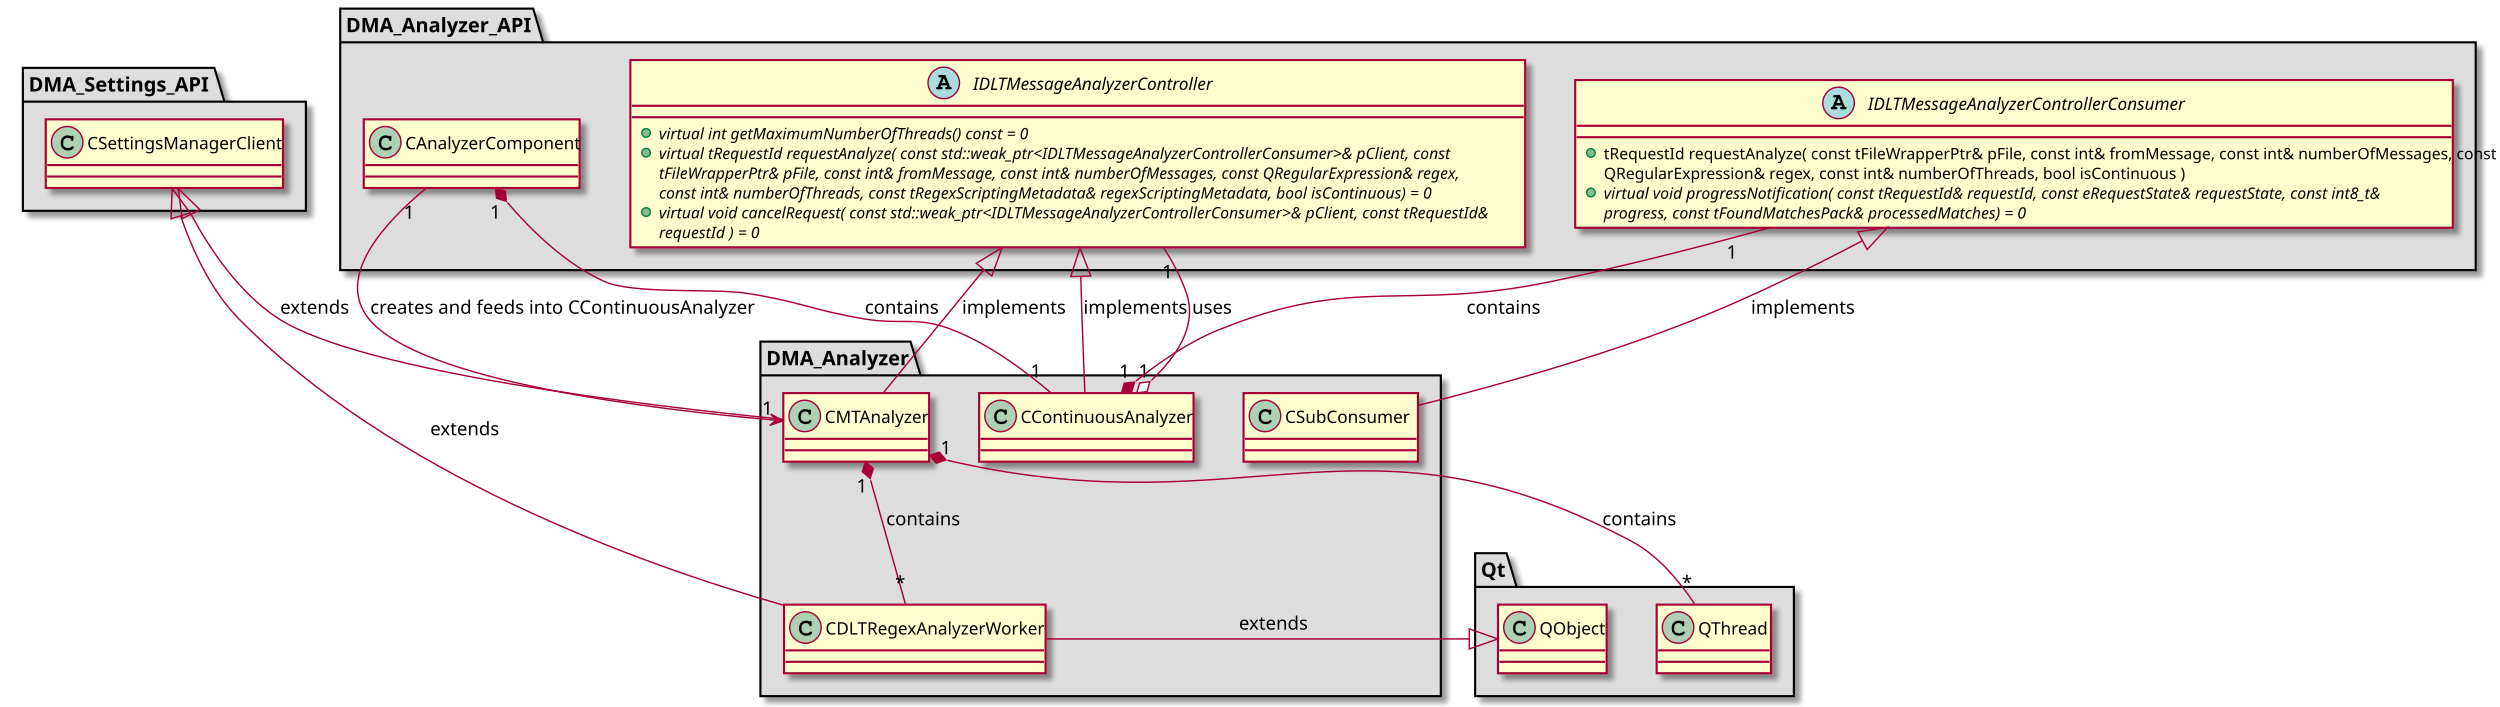
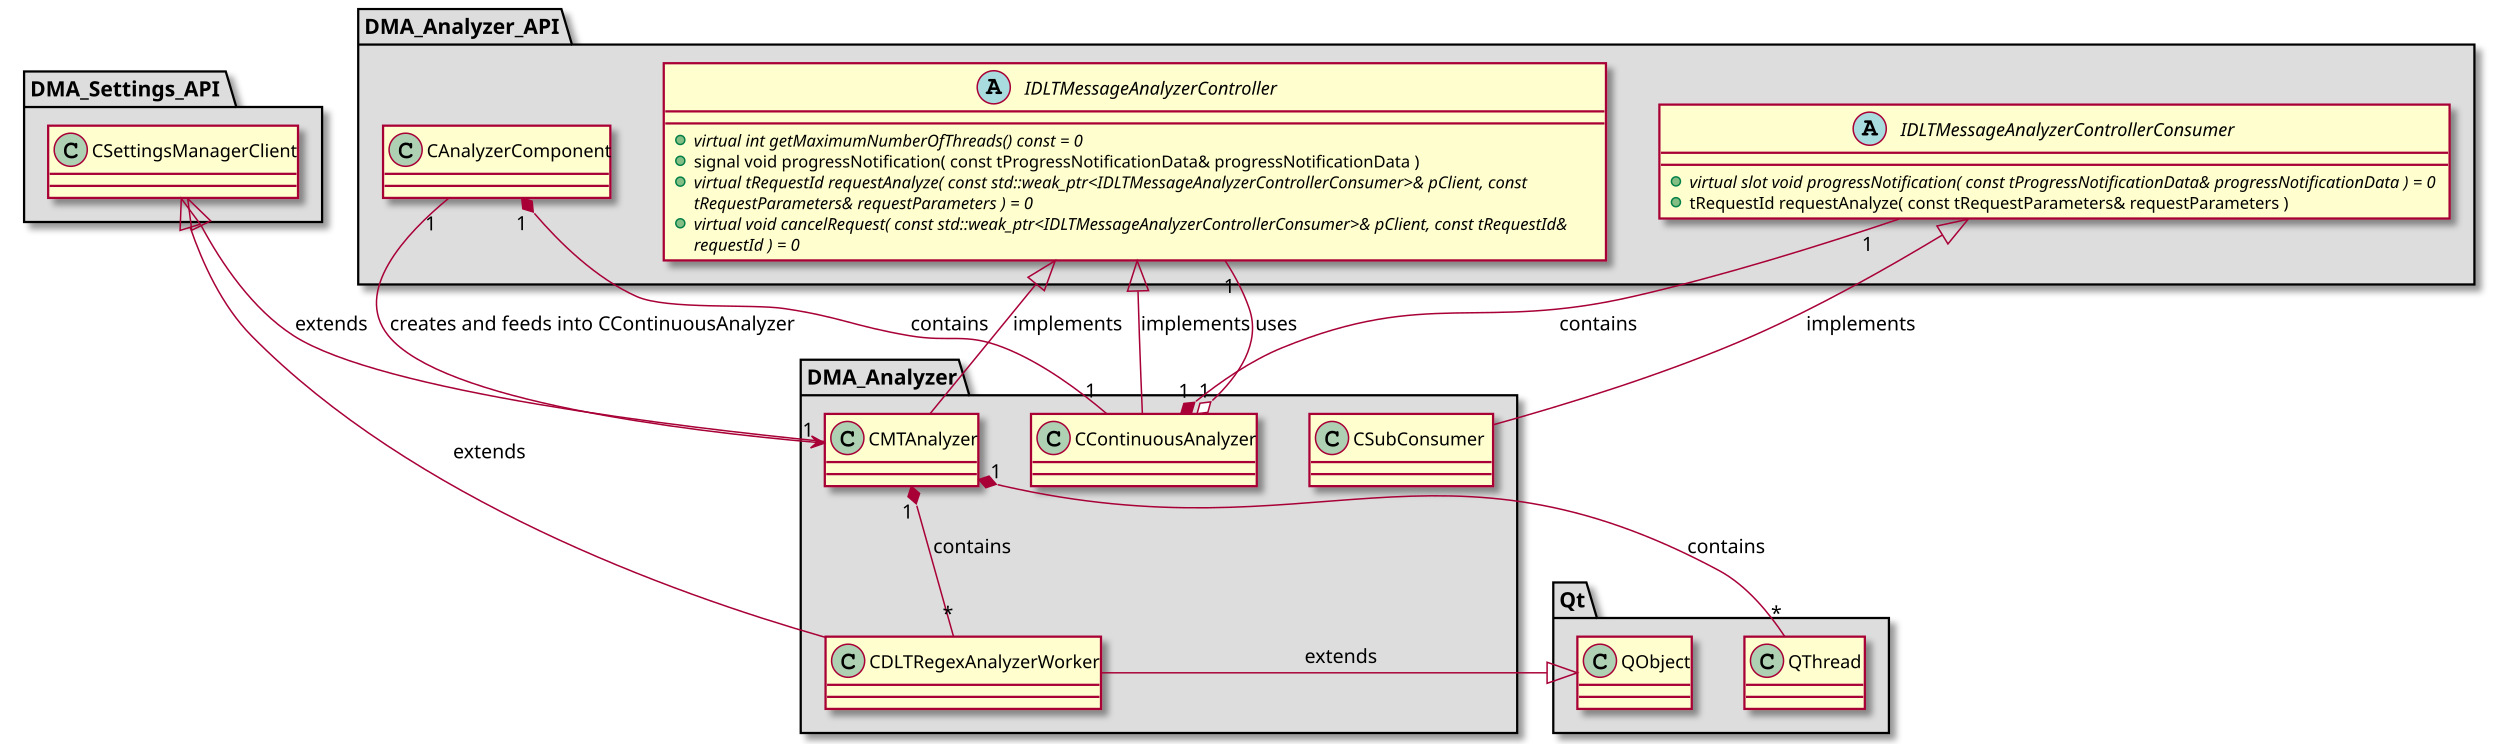
- <svg xmlns="http://www.w3.org/2000/svg" contentScriptType="application/ecmascript" contentStyleType="text/css" height="494px" preserveAspectRatio="none" style="width:1749px;height:494px;background:#FEFEFE;" version="1.1" viewBox="0 0 1749 494" width="1749px" zoomAndPan="magnify">
+ <svg xmlns="http://www.w3.org/2000/svg" contentScriptType="application/ecmascript" contentStyleType="text/css" height="494px" preserveAspectRatio="none" style="width:1661px;height:494px;background:#FEFEFE;" version="1.1" viewBox="0 0 1661 494" width="1661px" zoomAndPan="magnify">
  <defs>
-     <filter height="300%" id="f1knyusw467al0" width="300%" x="-1" y="-1">
+     <filter height="300%" id="f1cmpxldbeiwa1" width="300%" x="-1" y="-1">
      <feGaussianBlur result="blurOut" stdDeviation="2.0" />
      <feColorMatrix in="blurOut" result="blurOut2" type="matrix" values="0 0 0 0 0 0 0 0 0 0 0 0 0 0 0 0 0 0 .4 0" />
      <feOffset dx="4.0" dy="4.0" in="blurOut2" result="blurOut3" />
      <feBlend in="SourceGraphic" in2="blurOut3" mode="normal" />
    </filter>
  </defs>
  <g>
-     <polygon fill="#DDDDDD" filter="url(#f1knyusw467al0)" points="532,239,637,239,644,262.609,1008,262.609,1008,487,532,487,532,239" style="stroke:#000000;stroke-width:1.5;" />
+     <polygon fill="#DDDDDD" filter="url(#f1cmpxldbeiwa1)" points="532,239,637,239,644,262.609,1008,262.609,1008,487,532,487,532,239" style="stroke:#000000;stroke-width:1.5;" />
    <line style="stroke:#000000;stroke-width:1.5;" x1="532" x2="644" y1="262.609" y2="262.609" />
    <text fill="#000000" font-family="sans-serif" font-size="14" font-weight="bold" lengthAdjust="spacingAndGlyphs" textLength="99" x="536" y="255.533">DMA_Analyzer</text>
-     <polygon fill="#DDDDDD" filter="url(#f1knyusw467al0)" points="238,6,373,6,380,29.609,1732,29.609,1732,189,238,189,238,6" style="stroke:#000000;stroke-width:1.5;" />
+     <polygon fill="#DDDDDD" filter="url(#f1cmpxldbeiwa1)" points="238,6,373,6,380,29.609,1644,29.609,1644,189,238,189,238,6" style="stroke:#000000;stroke-width:1.5;" />
    <line style="stroke:#000000;stroke-width:1.5;" x1="238" x2="380" y1="29.609" y2="29.609" />
    <text fill="#000000" font-family="sans-serif" font-size="14" font-weight="bold" lengthAdjust="spacingAndGlyphs" textLength="129" x="242" y="22.533">DMA_Analyzer_API</text>
-     <polygon fill="#DDDDDD" filter="url(#f1knyusw467al0)" points="16,47.5,150,47.5,157,71.109,214,71.109,214,147.5,16,147.5,16,47.5" style="stroke:#000000;stroke-width:1.5;" />
+     <polygon fill="#DDDDDD" filter="url(#f1cmpxldbeiwa1)" points="16,47.5,150,47.5,157,71.109,214,71.109,214,147.5,16,147.5,16,47.5" style="stroke:#000000;stroke-width:1.5;" />
    <line style="stroke:#000000;stroke-width:1.5;" x1="16" x2="157" y1="71.109" y2="71.109" />
    <text fill="#000000" font-family="sans-serif" font-size="14" font-weight="bold" lengthAdjust="spacingAndGlyphs" textLength="128" x="20" y="64.033">DMA_Settings_API</text>
-     <polygon fill="#DDDDDD" filter="url(#f1knyusw467al0)" points="1032,387,1054,387,1061,410.609,1255,410.609,1255,487,1032,487,1032,387" style="stroke:#000000;stroke-width:1.5;" />
+     <polygon fill="#DDDDDD" filter="url(#f1cmpxldbeiwa1)" points="1032,387,1054,387,1061,410.609,1255,410.609,1255,487,1032,487,1032,387" style="stroke:#000000;stroke-width:1.5;" />
    <line style="stroke:#000000;stroke-width:1.5;" x1="1032" x2="1061" y1="410.609" y2="410.609" />
    <text fill="#000000" font-family="sans-serif" font-size="14" font-weight="bold" lengthAdjust="spacingAndGlyphs" textLength="16" x="1036" y="403.533">Qt</text>
-     <rect codeLine="8" fill="#FEFECE" filter="url(#f1knyusw467al0)" height="48" id="CContinuousAnalyzer" style="stroke:#A80036;stroke-width:1.5;" width="150" x="685" y="275" />
+     <rect codeLine="8" fill="#FEFECE" filter="url(#f1cmpxldbeiwa1)" height="48" id="CContinuousAnalyzer" style="stroke:#A80036;stroke-width:1.5;" width="150" x="685" y="275" />
    <ellipse cx="700" cy="291" fill="#ADD1B2" rx="11" ry="11" style="stroke:#A80036;stroke-width:1.0;" />
    <path d="M702.766,286.875 Q702.922,286.656 703.109,286.547 Q703.297,286.438 703.516,286.438 Q703.891,286.438 704.125,286.695 Q704.359,286.953 704.359,287.562 L704.359,289.016 Q704.359,289.625 704.125,289.891 Q703.891,290.156 703.516,290.156 Q703.172,290.156 702.969,289.953 Q702.766,289.766 702.656,289.25 Q702.609,288.891 702.422,288.703 Q702.094,288.328 701.484,288.109 Q700.875,287.891 700.25,287.891 Q699.484,287.891 698.852,288.219 Q698.219,288.547 697.727,289.297 Q697.234,290.047 697.234,291.078 L697.234,292.172 Q697.234,293.406 698.125,294.227 Q699.016,295.047 700.609,295.047 Q701.547,295.047 702.203,294.797 Q702.594,294.641 703.016,294.203 Q703.281,293.938 703.43,293.859 Q703.578,293.781 703.781,293.781 Q704.109,293.781 704.367,294.039 Q704.625,294.297 704.625,294.641 Q704.625,294.984 704.281,295.391 Q703.781,295.969 702.984,296.297 Q701.906,296.75 700.609,296.75 Q699.094,296.75 697.891,296.125 Q696.906,295.625 696.219,294.555 Q695.531,293.484 695.531,292.203 L695.531,291.047 Q695.531,289.719 696.148,288.57 Q696.766,287.422 697.859,286.805 Q698.953,286.188 700.188,286.188 Q700.922,286.188 701.57,286.352 Q702.219,286.516 702.766,286.875 Z " fill="#000000" />
    <text fill="#000000" font-family="sans-serif" font-size="12" lengthAdjust="spacingAndGlyphs" textLength="118" x="714" y="295.91">CContinuousAnalyzer</text>
    <line style="stroke:#A80036;stroke-width:1.5;" x1="686" x2="834" y1="307" y2="307" />
    <line style="stroke:#A80036;stroke-width:1.5;" x1="686" x2="834" y1="315" y2="315" />
-     <rect codeLine="12" fill="#FEFECE" filter="url(#f1knyusw467al0)" height="48" id="CDLTRegexAnalyzerWorker" style="stroke:#A80036;stroke-width:1.5;" width="183" x="548.5" y="423" />
+     <rect codeLine="12" fill="#FEFECE" filter="url(#f1cmpxldbeiwa1)" height="48" id="CDLTRegexAnalyzerWorker" style="stroke:#A80036;stroke-width:1.5;" width="183" x="548.5" y="423" />
    <ellipse cx="563.5" cy="439" fill="#ADD1B2" rx="11" ry="11" style="stroke:#A80036;stroke-width:1.0;" />
    <path d="M566.266,434.875 Q566.422,434.656 566.609,434.547 Q566.797,434.438 567.016,434.438 Q567.391,434.438 567.625,434.695 Q567.859,434.953 567.859,435.562 L567.859,437.016 Q567.859,437.625 567.625,437.891 Q567.391,438.156 567.016,438.156 Q566.672,438.156 566.469,437.953 Q566.266,437.766 566.156,437.25 Q566.109,436.891 565.922,436.703 Q565.594,436.328 564.984,436.109 Q564.375,435.891 563.75,435.891 Q562.984,435.891 562.352,436.219 Q561.719,436.547 561.227,437.297 Q560.734,438.047 560.734,439.078 L560.734,440.172 Q560.734,441.406 561.625,442.227 Q562.516,443.047 564.109,443.047 Q565.047,443.047 565.703,442.797 Q566.094,442.641 566.516,442.203 Q566.781,441.938 566.93,441.859 Q567.078,441.781 567.281,441.781 Q567.609,441.781 567.867,442.039 Q568.125,442.297 568.125,442.641 Q568.125,442.984 567.781,443.391 Q567.281,443.969 566.484,444.297 Q565.406,444.75 564.109,444.75 Q562.594,444.75 561.391,444.125 Q560.406,443.625 559.719,442.555 Q559.031,441.484 559.031,440.203 L559.031,439.047 Q559.031,437.719 559.648,436.57 Q560.266,435.422 561.359,434.805 Q562.453,434.188 563.688,434.188 Q564.422,434.188 565.07,434.352 Q565.719,434.516 566.266,434.875 Z " fill="#000000" />
    <text fill="#000000" font-family="sans-serif" font-size="12" lengthAdjust="spacingAndGlyphs" textLength="151" x="577.5" y="443.91">CDLTRegexAnalyzerWorker</text>
    <line style="stroke:#A80036;stroke-width:1.5;" x1="549.5" x2="730.5" y1="455" y2="455" />
    <line style="stroke:#A80036;stroke-width:1.5;" x1="549.5" x2="730.5" y1="463" y2="463" />
-     <rect codeLine="16" fill="#FEFECE" filter="url(#f1knyusw467al0)" height="48" id="CMTAnalyzer" style="stroke:#A80036;stroke-width:1.5;" width="102" x="548" y="275" />
+     <rect codeLine="16" fill="#FEFECE" filter="url(#f1cmpxldbeiwa1)" height="48" id="CMTAnalyzer" style="stroke:#A80036;stroke-width:1.5;" width="102" x="548" y="275" />
    <ellipse cx="563" cy="291" fill="#ADD1B2" rx="11" ry="11" style="stroke:#A80036;stroke-width:1.0;" />
    <path d="M565.766,286.875 Q565.922,286.656 566.109,286.547 Q566.297,286.438 566.516,286.438 Q566.891,286.438 567.125,286.695 Q567.359,286.953 567.359,287.562 L567.359,289.016 Q567.359,289.625 567.125,289.891 Q566.891,290.156 566.516,290.156 Q566.172,290.156 565.969,289.953 Q565.766,289.766 565.656,289.25 Q565.609,288.891 565.422,288.703 Q565.094,288.328 564.484,288.109 Q563.875,287.891 563.25,287.891 Q562.484,287.891 561.852,288.219 Q561.219,288.547 560.727,289.297 Q560.234,290.047 560.234,291.078 L560.234,292.172 Q560.234,293.406 561.125,294.227 Q562.016,295.047 563.609,295.047 Q564.547,295.047 565.203,294.797 Q565.594,294.641 566.016,294.203 Q566.281,293.938 566.43,293.859 Q566.578,293.781 566.781,293.781 Q567.109,293.781 567.367,294.039 Q567.625,294.297 567.625,294.641 Q567.625,294.984 567.281,295.391 Q566.781,295.969 565.984,296.297 Q564.906,296.75 563.609,296.75 Q562.094,296.75 560.891,296.125 Q559.906,295.625 559.219,294.555 Q558.531,293.484 558.531,292.203 L558.531,291.047 Q558.531,289.719 559.148,288.57 Q559.766,287.422 560.859,286.805 Q561.953,286.188 563.188,286.188 Q563.922,286.188 564.57,286.352 Q565.219,286.516 565.766,286.875 Z " fill="#000000" />
    <text fill="#000000" font-family="sans-serif" font-size="12" lengthAdjust="spacingAndGlyphs" textLength="70" x="577" y="295.91">CMTAnalyzer</text>
    <line style="stroke:#A80036;stroke-width:1.5;" x1="549" x2="649" y1="307" y2="307" />
    <line style="stroke:#A80036;stroke-width:1.5;" x1="549" x2="649" y1="315" y2="315" />
-     <rect codeLine="20" fill="#FEFECE" filter="url(#f1knyusw467al0)" height="48" id="CSubConsumer" style="stroke:#A80036;stroke-width:1.5;" width="122" x="870" y="275" />
+     <rect codeLine="20" fill="#FEFECE" filter="url(#f1cmpxldbeiwa1)" height="48" id="CSubConsumer" style="stroke:#A80036;stroke-width:1.5;" width="122" x="870" y="275" />
    <ellipse cx="885" cy="291" fill="#ADD1B2" rx="11" ry="11" style="stroke:#A80036;stroke-width:1.0;" />
    <path d="M887.766,286.875 Q887.922,286.656 888.109,286.547 Q888.297,286.438 888.516,286.438 Q888.891,286.438 889.125,286.695 Q889.359,286.953 889.359,287.562 L889.359,289.016 Q889.359,289.625 889.125,289.891 Q888.891,290.156 888.516,290.156 Q888.172,290.156 887.969,289.953 Q887.766,289.766 887.656,289.25 Q887.609,288.891 887.422,288.703 Q887.094,288.328 886.484,288.109 Q885.875,287.891 885.25,287.891 Q884.484,287.891 883.852,288.219 Q883.219,288.547 882.727,289.297 Q882.234,290.047 882.234,291.078 L882.234,292.172 Q882.234,293.406 883.125,294.227 Q884.016,295.047 885.609,295.047 Q886.547,295.047 887.203,294.797 Q887.594,294.641 888.016,294.203 Q888.281,293.938 888.43,293.859 Q888.578,293.781 888.781,293.781 Q889.109,293.781 889.367,294.039 Q889.625,294.297 889.625,294.641 Q889.625,294.984 889.281,295.391 Q888.781,295.969 887.984,296.297 Q886.906,296.75 885.609,296.75 Q884.094,296.75 882.891,296.125 Q881.906,295.625 881.219,294.555 Q880.531,293.484 880.531,292.203 L880.531,291.047 Q880.531,289.719 881.148,288.57 Q881.766,287.422 882.859,286.805 Q883.953,286.188 885.188,286.188 Q885.922,286.188 886.57,286.352 Q887.219,286.516 887.766,286.875 Z " fill="#000000" />
    <text fill="#000000" font-family="sans-serif" font-size="12" lengthAdjust="spacingAndGlyphs" textLength="90" x="899" y="295.91">CSubConsumer</text>
    <line style="stroke:#A80036;stroke-width:1.5;" x1="871" x2="991" y1="307" y2="307" />
    <line style="stroke:#A80036;stroke-width:1.5;" x1="871" x2="991" y1="315" y2="315" />
-     <rect codeLine="29" fill="#FEFECE" filter="url(#f1knyusw467al0)" height="48" id="CAnalyzerComponent" style="stroke:#A80036;stroke-width:1.5;" width="151" x="254.5" y="83.5" />
+     <rect codeLine="29" fill="#FEFECE" filter="url(#f1cmpxldbeiwa1)" height="48" id="CAnalyzerComponent" style="stroke:#A80036;stroke-width:1.5;" width="151" x="254.5" y="83.5" />
    <ellipse cx="269.5" cy="99.5" fill="#ADD1B2" rx="11" ry="11" style="stroke:#A80036;stroke-width:1.0;" />
    <path d="M272.266,95.375 Q272.422,95.156 272.609,95.047 Q272.797,94.938 273.016,94.938 Q273.391,94.938 273.625,95.195 Q273.859,95.453 273.859,96.062 L273.859,97.516 Q273.859,98.125 273.625,98.391 Q273.391,98.656 273.016,98.656 Q272.672,98.656 272.469,98.453 Q272.266,98.266 272.156,97.75 Q272.109,97.391 271.922,97.203 Q271.594,96.828 270.984,96.609 Q270.375,96.391 269.75,96.391 Q268.984,96.391 268.352,96.719 Q267.719,97.047 267.227,97.797 Q266.734,98.547 266.734,99.578 L266.734,100.672 Q266.734,101.906 267.625,102.727 Q268.516,103.547 270.109,103.547 Q271.047,103.547 271.703,103.297 Q272.094,103.141 272.516,102.703 Q272.781,102.438 272.93,102.359 Q273.078,102.281 273.281,102.281 Q273.609,102.281 273.867,102.539 Q274.125,102.797 274.125,103.141 Q274.125,103.484 273.781,103.891 Q273.281,104.469 272.484,104.797 Q271.406,105.25 270.109,105.25 Q268.594,105.25 267.391,104.625 Q266.406,104.125 265.719,103.055 Q265.031,101.984 265.031,100.703 L265.031,99.547 Q265.031,98.219 265.648,97.07 Q266.266,95.922 267.359,95.305 Q268.453,94.688 269.688,94.688 Q270.422,94.688 271.07,94.852 Q271.719,95.016 272.266,95.375 Z " fill="#000000" />
    <text fill="#000000" font-family="sans-serif" font-size="12" lengthAdjust="spacingAndGlyphs" textLength="119" x="283.5" y="104.41">CAnalyzerComponent</text>
    <line style="stroke:#A80036;stroke-width:1.5;" x1="255.5" x2="404.5" y1="115.5" y2="115.5" />
    <line style="stroke:#A80036;stroke-width:1.5;" x1="255.5" x2="404.5" y1="123.5" y2="123.5" />
-     <rect codeLine="33" fill="#FEFECE" filter="url(#f1knyusw467al0)" height="131.016" id="IDLTMessageAnalyzerController" style="stroke:#A80036;stroke-width:1.5;" width="626" x="441" y="42" />
+     <rect codeLine="33" fill="#FEFECE" filter="url(#f1cmpxldbeiwa1)" height="131.016" id="IDLTMessageAnalyzerController" style="stroke:#A80036;stroke-width:1.5;" width="626" x="441" y="42" />
    <ellipse cx="660.25" cy="58" fill="#A9DCDF" rx="11" ry="11" style="stroke:#A80036;stroke-width:1.0;" />
    <path d="M662.438,59.766 L658.297,59.766 L657.875,60.797 L658.297,60.797 Q658.906,60.797 659.172,61.031 Q659.438,61.266 659.438,61.656 Q659.438,62.031 659.172,62.266 Q658.906,62.5 658.297,62.5 L656,62.5 Q655.391,62.5 655.133,62.266 Q654.875,62.031 654.875,61.641 Q654.875,61.266 655.148,61.023 Q655.422,60.781 656.047,60.797 L658.719,54.141 L657.609,54.141 Q657,54.141 656.734,53.906 Q656.469,53.672 656.469,53.281 Q656.469,52.906 656.734,52.672 Q657,52.438 657.609,52.438 L661.281,52.438 L664.672,60.797 Q665.266,60.797 665.453,60.938 Q665.844,61.203 665.844,61.656 Q665.844,62.031 665.586,62.266 Q665.328,62.5 664.719,62.5 L662.422,62.5 Q661.812,62.5 661.547,62.266 Q661.281,62.031 661.281,61.641 Q661.281,61.266 661.547,61.031 Q661.812,60.797 662.422,60.797 L662.844,60.797 L662.438,59.766 Z M661.719,58.062 L660.359,54.688 L658.984,58.062 L661.719,58.062 Z " fill="#000000" />
    <text fill="#000000" font-family="sans-serif" font-size="12" font-style="italic" lengthAdjust="spacingAndGlyphs" textLength="179" x="680.75" y="62.91">IDLTMessageAnalyzerController</text>
    <line style="stroke:#A80036;stroke-width:1.5;" x1="442" x2="1066" y1="74" y2="74" />
    <line style="stroke:#A80036;stroke-width:1.5;" x1="442" x2="1066" y1="82" y2="82" />
    <ellipse cx="452" cy="93" fill="#84BE84" rx="3" ry="3" style="stroke:#038048;stroke-width:1.0;" />
    <text fill="#000000" font-family="sans-serif" font-size="11" font-style="italic" lengthAdjust="spacingAndGlyphs" textLength="260" x="461" y="97.419">virtual int getMaximumNumberOfThreads() const = 0</text>
    <ellipse cx="452" cy="106.836" fill="#84BE84" rx="3" ry="3" style="stroke:#038048;stroke-width:1.0;" />
-     <text fill="#000000" font-family="sans-serif" font-size="11" font-style="italic" lengthAdjust="spacingAndGlyphs" textLength="569" x="461" y="111.255">virtual tRequestId requestAnalyze( const std::weak_ptr&lt;IDLTMessageAnalyzerControllerConsumer&gt;&amp; pClient, const</text>
-     <text fill="#000000" font-family="sans-serif" font-size="11" font-style="italic" lengthAdjust="spacingAndGlyphs" textLength="579" x="461" y="125.091">tFileWrapperPtr&amp; pFile, const int&amp; fromMessage, const int&amp; numberOfMessages, const QRegularExpression&amp; regex,</text>
-     <text fill="#000000" font-family="sans-serif" font-size="11" font-style="italic" lengthAdjust="spacingAndGlyphs" textLength="548" x="461" y="138.927">const int&amp; numberOfThreads, const tRegexScriptingMetadata&amp; regexScriptingMetadata, bool isContinuous) = 0</text>
+     <text fill="#000000" font-family="sans-serif" font-size="11" lengthAdjust="spacingAndGlyphs" textLength="446" x="461" y="111.255">signal void progressNotification( const tProgressNotificationData&amp; progressNotificationData )</text>
+     <ellipse cx="452" cy="120.672" fill="#84BE84" rx="3" ry="3" style="stroke:#038048;stroke-width:1.0;" />
+     <text fill="#000000" font-family="sans-serif" font-size="11" font-style="italic" lengthAdjust="spacingAndGlyphs" textLength="569" x="461" y="125.091">virtual tRequestId requestAnalyze( const std::weak_ptr&lt;IDLTMessageAnalyzerControllerConsumer&gt;&amp; pClient, const</text>
+     <text fill="#000000" font-family="sans-serif" font-size="11" font-style="italic" lengthAdjust="spacingAndGlyphs" textLength="230" x="461" y="138.927">tRequestParameters&amp; requestParameters ) = 0</text>
    <ellipse cx="452" cy="148.344" fill="#84BE84" rx="3" ry="3" style="stroke:#038048;stroke-width:1.0;" />
    <text fill="#000000" font-family="sans-serif" font-size="11" font-style="italic" lengthAdjust="spacingAndGlyphs" textLength="597" x="461" y="152.763">virtual void cancelRequest( const std::weak_ptr&lt;IDLTMessageAnalyzerControllerConsumer&gt;&amp; pClient, const tRequestId&amp;</text>
    <text fill="#000000" font-family="sans-serif" font-size="11" font-style="italic" lengthAdjust="spacingAndGlyphs" textLength="71" x="461" y="166.599">requestId ) = 0</text>
-     <rect codeLine="40" fill="#FEFECE" filter="url(#f1knyusw467al0)" height="103.344" id="IDLTMessageAnalyzerControllerConsumer" style="stroke:#A80036;stroke-width:1.5;" width="614" x="1102" y="56" />
-     <ellipse cx="1286.25" cy="72" fill="#A9DCDF" rx="11" ry="11" style="stroke:#A80036;stroke-width:1.0;" />
-     <path d="M1288.438,73.766 L1284.297,73.766 L1283.875,74.797 L1284.297,74.797 Q1284.906,74.797 1285.172,75.031 Q1285.438,75.266 1285.438,75.656 Q1285.438,76.031 1285.172,76.266 Q1284.906,76.5 1284.297,76.5 L1282,76.5 Q1281.391,76.5 1281.133,76.266 Q1280.875,76.031 1280.875,75.641 Q1280.875,75.266 1281.148,75.023 Q1281.422,74.781 1282.047,74.797 L1284.719,68.141 L1283.609,68.141 Q1283,68.141 1282.734,67.906 Q1282.469,67.672 1282.469,67.281 Q1282.469,66.906 1282.734,66.672 Q1283,66.438 1283.609,66.438 L1287.281,66.438 L1290.672,74.797 Q1291.266,74.797 1291.453,74.938 Q1291.844,75.203 1291.844,75.656 Q1291.844,76.031 1291.586,76.266 Q1291.328,76.5 1290.719,76.5 L1288.422,76.5 Q1287.812,76.5 1287.547,76.266 Q1287.281,76.031 1287.281,75.641 Q1287.281,75.266 1287.547,75.031 Q1287.812,74.797 1288.422,74.797 L1288.844,74.797 L1288.438,73.766 Z M1287.719,72.062 L1286.359,68.688 L1284.984,72.062 L1287.719,72.062 Z " fill="#000000" />
-     <text fill="#000000" font-family="sans-serif" font-size="12" font-style="italic" lengthAdjust="spacingAndGlyphs" textLength="237" x="1306.75" y="76.91">IDLTMessageAnalyzerControllerConsumer</text>
-     <line style="stroke:#A80036;stroke-width:1.5;" x1="1103" x2="1715" y1="88" y2="88" />
-     <line style="stroke:#A80036;stroke-width:1.5;" x1="1103" x2="1715" y1="96" y2="96" />
-     <ellipse cx="1113" cy="107" fill="#84BE84" rx="3" ry="3" style="stroke:#038048;stroke-width:1.0;" />
-     <text fill="#000000" font-family="sans-serif" font-size="11" lengthAdjust="spacingAndGlyphs" textLength="585" x="1122" y="111.419">tRequestId requestAnalyze( const tFileWrapperPtr&amp; pFile, const int&amp; fromMessage, const int&amp; numberOfMessages, const</text>
-     <text fill="#000000" font-family="sans-serif" font-size="11" lengthAdjust="spacingAndGlyphs" textLength="380" x="1122" y="125.255">QRegularExpression&amp; regex, const int&amp; numberOfThreads, bool isContinuous )</text>
-     <ellipse cx="1113" cy="134.672" fill="#84BE84" rx="3" ry="3" style="stroke:#038048;stroke-width:1.0;" />
-     <text fill="#000000" font-family="sans-serif" font-size="11" font-style="italic" lengthAdjust="spacingAndGlyphs" textLength="552" x="1122" y="139.091">virtual void progressNotification( const tRequestId&amp; requestId, const eRequestState&amp; requestState, const int8_t&amp;</text>
-     <text fill="#000000" font-family="sans-serif" font-size="11" font-style="italic" lengthAdjust="spacingAndGlyphs" textLength="307" x="1122" y="152.927">progress, const tFoundMatchesPack&amp; processedMatches) = 0</text>
-     <rect codeLine="51" fill="#FEFECE" filter="url(#f1knyusw467al0)" height="48" id="CSettingsManagerClient" style="stroke:#A80036;stroke-width:1.5;" width="166" x="32" y="83.5" />
+     <rect codeLine="41" fill="#FEFECE" filter="url(#f1cmpxldbeiwa1)" height="75.672" id="IDLTMessageAnalyzerControllerConsumer" style="stroke:#A80036;stroke-width:1.5;" width="525" x="1102.5" y="69.5" />
+     <ellipse cx="1242.25" cy="85.5" fill="#A9DCDF" rx="11" ry="11" style="stroke:#A80036;stroke-width:1.0;" />
+     <path d="M1244.438,87.266 L1240.297,87.266 L1239.875,88.297 L1240.297,88.297 Q1240.906,88.297 1241.172,88.531 Q1241.438,88.766 1241.438,89.156 Q1241.438,89.531 1241.172,89.766 Q1240.906,90 1240.297,90 L1238,90 Q1237.391,90 1237.133,89.766 Q1236.875,89.531 1236.875,89.141 Q1236.875,88.766 1237.148,88.523 Q1237.422,88.281 1238.047,88.297 L1240.719,81.641 L1239.609,81.641 Q1239,81.641 1238.734,81.406 Q1238.469,81.172 1238.469,80.781 Q1238.469,80.406 1238.734,80.172 Q1239,79.938 1239.609,79.938 L1243.281,79.938 L1246.672,88.297 Q1247.266,88.297 1247.453,88.438 Q1247.844,88.703 1247.844,89.156 Q1247.844,89.531 1247.586,89.766 Q1247.328,90 1246.719,90 L1244.422,90 Q1243.812,90 1243.547,89.766 Q1243.281,89.531 1243.281,89.141 Q1243.281,88.766 1243.547,88.531 Q1243.812,88.297 1244.422,88.297 L1244.844,88.297 L1244.438,87.266 Z M1243.719,85.562 L1242.359,82.188 L1240.984,85.562 L1243.719,85.562 Z " fill="#000000" />
+     <text fill="#000000" font-family="sans-serif" font-size="12" font-style="italic" lengthAdjust="spacingAndGlyphs" textLength="237" x="1262.75" y="90.41">IDLTMessageAnalyzerControllerConsumer</text>
+     <line style="stroke:#A80036;stroke-width:1.5;" x1="1103.5" x2="1626.5" y1="101.5" y2="101.5" />
+     <line style="stroke:#A80036;stroke-width:1.5;" x1="1103.5" x2="1626.5" y1="109.5" y2="109.5" />
+     <ellipse cx="1113.5" cy="120.5" fill="#84BE84" rx="3" ry="3" style="stroke:#038048;stroke-width:1.0;" />
+     <text fill="#000000" font-family="sans-serif" font-size="11" font-style="italic" lengthAdjust="spacingAndGlyphs" textLength="499" x="1122.5" y="124.919">virtual slot void progressNotification( const tProgressNotificationData&amp; progressNotificationData ) = 0</text>
+     <ellipse cx="1113.5" cy="134.336" fill="#84BE84" rx="3" ry="3" style="stroke:#038048;stroke-width:1.0;" />
+     <text fill="#000000" font-family="sans-serif" font-size="11" lengthAdjust="spacingAndGlyphs" textLength="375" x="1122.5" y="138.755">tRequestId requestAnalyze( const tRequestParameters&amp; requestParameters )</text>
+     <rect codeLine="52" fill="#FEFECE" filter="url(#f1cmpxldbeiwa1)" height="48" id="CSettingsManagerClient" style="stroke:#A80036;stroke-width:1.5;" width="166" x="32" y="83.5" />
    <ellipse cx="47" cy="99.5" fill="#ADD1B2" rx="11" ry="11" style="stroke:#A80036;stroke-width:1.0;" />
    <path d="M49.766,95.375 Q49.922,95.156 50.109,95.047 Q50.297,94.938 50.516,94.938 Q50.891,94.938 51.125,95.195 Q51.359,95.453 51.359,96.062 L51.359,97.516 Q51.359,98.125 51.125,98.391 Q50.891,98.656 50.516,98.656 Q50.172,98.656 49.969,98.453 Q49.766,98.266 49.656,97.75 Q49.609,97.391 49.422,97.203 Q49.094,96.828 48.484,96.609 Q47.875,96.391 47.25,96.391 Q46.484,96.391 45.852,96.719 Q45.219,97.047 44.727,97.797 Q44.234,98.547 44.234,99.578 L44.234,100.672 Q44.234,101.906 45.125,102.727 Q46.016,103.547 47.609,103.547 Q48.547,103.547 49.203,103.297 Q49.594,103.141 50.016,102.703 Q50.281,102.438 50.43,102.359 Q50.578,102.281 50.781,102.281 Q51.109,102.281 51.367,102.539 Q51.625,102.797 51.625,103.141 Q51.625,103.484 51.281,103.891 Q50.781,104.469 49.984,104.797 Q48.906,105.25 47.609,105.25 Q46.094,105.25 44.891,104.625 Q43.906,104.125 43.219,103.055 Q42.531,101.984 42.531,100.703 L42.531,99.547 Q42.531,98.219 43.148,97.07 Q43.766,95.922 44.859,95.305 Q45.953,94.688 47.188,94.688 Q47.922,94.688 48.57,94.852 Q49.219,95.016 49.766,95.375 Z " fill="#000000" />
    <text fill="#000000" font-family="sans-serif" font-size="12" lengthAdjust="spacingAndGlyphs" textLength="134" x="61" y="104.41">CSettingsManagerClient</text>
    <line style="stroke:#A80036;stroke-width:1.5;" x1="33" x2="197" y1="115.5" y2="115.5" />
    <line style="stroke:#A80036;stroke-width:1.5;" x1="33" x2="197" y1="123.5" y2="123.5" />
-     <rect codeLine="60" fill="#FEFECE" filter="url(#f1knyusw467al0)" height="48" id="QObject" style="stroke:#A80036;stroke-width:1.5;" width="76" x="1048" y="423" />
+     <rect codeLine="61" fill="#FEFECE" filter="url(#f1cmpxldbeiwa1)" height="48" id="QObject" style="stroke:#A80036;stroke-width:1.5;" width="76" x="1048" y="423" />
    <ellipse cx="1063" cy="439" fill="#ADD1B2" rx="11" ry="11" style="stroke:#A80036;stroke-width:1.0;" />
    <path d="M1065.766,434.875 Q1065.922,434.656 1066.109,434.547 Q1066.297,434.438 1066.516,434.438 Q1066.891,434.438 1067.125,434.695 Q1067.359,434.953 1067.359,435.562 L1067.359,437.016 Q1067.359,437.625 1067.125,437.891 Q1066.891,438.156 1066.516,438.156 Q1066.172,438.156 1065.969,437.953 Q1065.766,437.766 1065.656,437.25 Q1065.609,436.891 1065.422,436.703 Q1065.094,436.328 1064.484,436.109 Q1063.875,435.891 1063.25,435.891 Q1062.484,435.891 1061.852,436.219 Q1061.219,436.547 1060.727,437.297 Q1060.234,438.047 1060.234,439.078 L1060.234,440.172 Q1060.234,441.406 1061.125,442.227 Q1062.016,443.047 1063.609,443.047 Q1064.547,443.047 1065.203,442.797 Q1065.594,442.641 1066.016,442.203 Q1066.281,441.938 1066.43,441.859 Q1066.578,441.781 1066.781,441.781 Q1067.109,441.781 1067.367,442.039 Q1067.625,442.297 1067.625,442.641 Q1067.625,442.984 1067.281,443.391 Q1066.781,443.969 1065.984,444.297 Q1064.906,444.75 1063.609,444.75 Q1062.094,444.75 1060.891,444.125 Q1059.906,443.625 1059.219,442.555 Q1058.531,441.484 1058.531,440.203 L1058.531,439.047 Q1058.531,437.719 1059.148,436.57 Q1059.766,435.422 1060.859,434.805 Q1061.953,434.188 1063.188,434.188 Q1063.922,434.188 1064.57,434.352 Q1065.219,434.516 1065.766,434.875 Z " fill="#000000" />
    <text fill="#000000" font-family="sans-serif" font-size="12" lengthAdjust="spacingAndGlyphs" textLength="44" x="1077" y="443.91">QObject</text>
    <line style="stroke:#A80036;stroke-width:1.5;" x1="1049" x2="1123" y1="455" y2="455" />
    <line style="stroke:#A80036;stroke-width:1.5;" x1="1049" x2="1123" y1="463" y2="463" />
-     <rect codeLine="64" fill="#FEFECE" filter="url(#f1knyusw467al0)" height="48" id="QThread" style="stroke:#A80036;stroke-width:1.5;" width="80" x="1159" y="423" />
+     <rect codeLine="65" fill="#FEFECE" filter="url(#f1cmpxldbeiwa1)" height="48" id="QThread" style="stroke:#A80036;stroke-width:1.5;" width="80" x="1159" y="423" />
    <ellipse cx="1174" cy="439" fill="#ADD1B2" rx="11" ry="11" style="stroke:#A80036;stroke-width:1.0;" />
    <path d="M1176.766,434.875 Q1176.922,434.656 1177.109,434.547 Q1177.297,434.438 1177.516,434.438 Q1177.891,434.438 1178.125,434.695 Q1178.359,434.953 1178.359,435.562 L1178.359,437.016 Q1178.359,437.625 1178.125,437.891 Q1177.891,438.156 1177.516,438.156 Q1177.172,438.156 1176.969,437.953 Q1176.766,437.766 1176.656,437.25 Q1176.609,436.891 1176.422,436.703 Q1176.094,436.328 1175.484,436.109 Q1174.875,435.891 1174.25,435.891 Q1173.484,435.891 1172.852,436.219 Q1172.219,436.547 1171.727,437.297 Q1171.234,438.047 1171.234,439.078 L1171.234,440.172 Q1171.234,441.406 1172.125,442.227 Q1173.016,443.047 1174.609,443.047 Q1175.547,443.047 1176.203,442.797 Q1176.594,442.641 1177.016,442.203 Q1177.281,441.938 1177.43,441.859 Q1177.578,441.781 1177.781,441.781 Q1178.109,441.781 1178.367,442.039 Q1178.625,442.297 1178.625,442.641 Q1178.625,442.984 1178.281,443.391 Q1177.781,443.969 1176.984,444.297 Q1175.906,444.75 1174.609,444.75 Q1173.094,444.75 1171.891,444.125 Q1170.906,443.625 1170.219,442.555 Q1169.531,441.484 1169.531,440.203 L1169.531,439.047 Q1169.531,437.719 1170.148,436.57 Q1170.766,435.422 1171.859,434.805 Q1172.953,434.188 1174.188,434.188 Q1174.922,434.188 1175.57,434.352 Q1176.219,434.516 1176.766,434.875 Z " fill="#000000" />
    <text fill="#000000" font-family="sans-serif" font-size="12" lengthAdjust="spacingAndGlyphs" textLength="48" x="1188" y="443.91">QThread</text>
    <line style="stroke:#A80036;stroke-width:1.5;" x1="1160" x2="1238" y1="455" y2="455" />
    <line style="stroke:#A80036;stroke-width:1.5;" x1="1160" x2="1238" y1="463" y2="463" />
-     <path codeLine="71" d="M756.096,193.482 C756.38,203.434 756.684,213.442 757,223 C757.573,240.322 758.361,259.889 758.985,274.693 " fill="none" id="IDLTMessageAnalyzerController-backto-CContinuousAnalyzer" style="stroke:#A80036;stroke-width:1.0;" />
+     <path codeLine="72" d="M756.096,193.482 C756.38,203.434 756.684,213.442 757,223 C757.573,240.322 758.361,259.889 758.985,274.693 " fill="none" id="IDLTMessageAnalyzerController-backto-CContinuousAnalyzer" style="stroke:#A80036;stroke-width:1.0;" />
    <polygon fill="none" points="749.094,193.481,755.542,173.297,763.088,193.097,749.094,193.481" style="stroke:#A80036;stroke-width:1.0;" />
    <text fill="#000000" font-family="sans-serif" font-size="13" lengthAdjust="spacingAndGlyphs" textLength="67" x="758" y="219.495">implements</text>
-     <path codeLine="79" d="M805.464,266.113 C823.309,249.404 837.871,227.717 830,205 C826.16,193.917 820.462,183.143 813.881,173.055 " fill="none" id="CContinuousAnalyzer-backto-IDLTMessageAnalyzerController" style="stroke:#A80036;stroke-width:1.0;" />
+     <path codeLine="80" d="M805.464,266.113 C823.309,249.404 837.871,227.717 830,205 C826.16,193.917 820.462,183.143 813.881,173.055 " fill="none" id="CContinuousAnalyzer-backto-IDLTMessageAnalyzerController" style="stroke:#A80036;stroke-width:1.0;" />
    <polygon fill="#FEFEFE" points="795.334,274.859,802.49,273.966,804.418,267.017,797.262,267.91,795.334,274.859" style="stroke:#A80036;stroke-width:1.0;" />
    <text fill="#000000" font-family="sans-serif" font-size="13" lengthAdjust="spacingAndGlyphs" textLength="28" x="834" y="219.495">uses</text>
    <text fill="#000000" font-family="sans-serif" font-size="13" lengthAdjust="spacingAndGlyphs" textLength="7" x="796.491" y="264.163">1</text>
    <text fill="#000000" font-family="sans-serif" font-size="13" lengthAdjust="spacingAndGlyphs" textLength="7" x="813.048" y="194.614">1</text>
-     <path codeLine="72" d="M126.358,151.037 C134.459,174.645 147.44,203.159 167,223 C273.918,331.454 443.814,393.526 548.242,423.434 " fill="none" id="CSettingsManagerClient-backto-CDLTRegexAnalyzerWorker" style="stroke:#A80036;stroke-width:1.0;" />
+     <path codeLine="73" d="M126.358,151.037 C134.459,174.645 147.44,203.159 167,223 C273.918,331.454 443.814,393.526 548.242,423.434 " fill="none" id="CSettingsManagerClient-backto-CDLTRegexAnalyzerWorker" style="stroke:#A80036;stroke-width:1.0;" />
    <polygon fill="none" points="119.66,153.068,120.454,131.894,133.038,148.942,119.66,153.068" style="stroke:#A80036;stroke-width:1.0;" />
    <text fill="#000000" font-family="sans-serif" font-size="13" lengthAdjust="spacingAndGlyphs" textLength="46" x="301" y="304.495">extends</text>
-     <path codeLine="73" d="M1027.79,447 C952.48,447 820.424,447 731.601,447 " fill="none" id="QObject-backto-CDLTRegexAnalyzerWorker" style="stroke:#A80036;stroke-width:1.0;" />
+     <path codeLine="74" d="M1027.79,447 C952.48,447 820.424,447 731.601,447 " fill="none" id="QObject-backto-CDLTRegexAnalyzerWorker" style="stroke:#A80036;stroke-width:1.0;" />
    <polygon fill="none" points="1027.89,440,1047.89,447,1027.89,454,1027.89,440" style="stroke:#A80036;stroke-width:1.0;" />
    <text fill="#000000" font-family="sans-serif" font-size="13" lengthAdjust="spacingAndGlyphs" textLength="46" x="866.75" y="440.495">extends</text>
-     <path codeLine="74" d="M133.813,150.178 C147.285,175.212 167.841,205.506 195,223 C252.798,260.231 452.589,283.915 547.786,293.346 " fill="none" id="CSettingsManagerClient-backto-CMTAnalyzer" style="stroke:#A80036;stroke-width:1.0;" />
+     <path codeLine="75" d="M133.813,150.178 C147.285,175.212 167.841,205.506 195,223 C252.798,260.231 452.589,283.915 547.786,293.346 " fill="none" id="CSettingsManagerClient-backto-CMTAnalyzer" style="stroke:#A80036;stroke-width:1.0;" />
    <polygon fill="none" points="127.392,152.987,124.719,131.967,139.917,146.733,127.392,152.987" style="stroke:#A80036;stroke-width:1.0;" />
    <text fill="#000000" font-family="sans-serif" font-size="13" lengthAdjust="spacingAndGlyphs" textLength="46" x="196" y="219.495">extends</text>
-     <path codeLine="75" d="M688.358,188.753 C662.829,219.963 635.543,253.324 617.933,274.852 " fill="none" id="IDLTMessageAnalyzerController-backto-CMTAnalyzer" style="stroke:#A80036;stroke-width:1.0;" />
+     <path codeLine="76" d="M688.358,188.753 C662.829,219.963 635.543,253.324 617.933,274.852 " fill="none" id="IDLTMessageAnalyzerController-backto-CMTAnalyzer" style="stroke:#A80036;stroke-width:1.0;" />
    <polygon fill="none" points="683.01,184.234,701.091,173.185,693.847,193.098,683.01,184.234" style="stroke:#A80036;stroke-width:1.0;" />
    <text fill="#000000" font-family="sans-serif" font-size="13" lengthAdjust="spacingAndGlyphs" textLength="67" x="673" y="219.495">implements</text>
-     <path codeLine="76" d="M1302.81,168.507 C1266.74,187.468 1225.75,207.497 1187,223 C1122.07,248.977 1044.67,270.403 992.103,283.609 " fill="none" id="IDLTMessageAnalyzerControllerConsumer-backto-CSubConsumer" style="stroke:#A80036;stroke-width:1.0;" />
-     <polygon fill="none" points="1299.69,162.236,1320.63,159.015,1306.27,174.594,1299.69,162.236" style="stroke:#A80036;stroke-width:1.0;" />
-     <text fill="#000000" font-family="sans-serif" font-size="13" lengthAdjust="spacingAndGlyphs" textLength="67" x="1225" y="219.495">implements</text>
-     <path codeLine="80" d="M794.608,266.6 C810.904,253.523 831.288,239.445 852,231 C948.906,191.486 982.556,218.383 1085,197 C1135.52,186.456 1189.83,172.625 1239.27,159.041 " fill="none" id="CContinuousAnalyzer-backto-IDLTMessageAnalyzerControllerConsumer" style="stroke:#A80036;stroke-width:1.0;" />
+     <path codeLine="77" d="M1290.31,156.243 C1253.53,178.452 1207.95,204.074 1165,223 C1108.2,248.03 1040.38,268.835 992.407,282.133 " fill="none" id="IDLTMessageAnalyzerControllerConsumer-backto-CSubConsumer" style="stroke:#A80036;stroke-width:1.0;" />
+     <polygon fill="none" points="1286.9,150.125,1307.62,145.66,1294.21,162.068,1286.9,150.125" style="stroke:#A80036;stroke-width:1.0;" />
+     <text fill="#000000" font-family="sans-serif" font-size="13" lengthAdjust="spacingAndGlyphs" textLength="67" x="1200" y="219.495">implements</text>
+     <path codeLine="81" d="M794.608,266.6 C810.904,253.523 831.288,239.445 852,231 C948.906,191.486 982.998,220.401 1085,197 C1144.38,183.377 1209.34,163.188 1261.72,145.532 " fill="none" id="CContinuousAnalyzer-backto-IDLTMessageAnalyzerControllerConsumer" style="stroke:#A80036;stroke-width:1.0;" />
    <polygon fill="#A80036" points="784.527,274.98,791.698,274.22,793.755,267.308,786.584,268.068,784.527,274.98" style="stroke:#A80036;stroke-width:1.0;" />
-     <text fill="#000000" font-family="sans-serif" font-size="13" lengthAdjust="spacingAndGlyphs" textLength="49" x="1026" y="219.495">contains</text>
+     <text fill="#000000" font-family="sans-serif" font-size="13" lengthAdjust="spacingAndGlyphs" textLength="49" x="1036" y="219.495">contains</text>
    <text fill="#000000" font-family="sans-serif" font-size="13" lengthAdjust="spacingAndGlyphs" textLength="7" x="782.915" y="264.315">1</text>
-     <text fill="#000000" font-family="sans-serif" font-size="13" lengthAdjust="spacingAndGlyphs" textLength="7" x="1207.909" y="180.91">1</text>
-     <path codeLine="81" d="M609.11,336 C616.739,363.167 626.978,399.628 633.534,422.974 " fill="none" id="CMTAnalyzer-backto-CDLTRegexAnalyzerWorker" style="stroke:#A80036;stroke-width:1.0;" />
+     <text fill="#000000" font-family="sans-serif" font-size="13" lengthAdjust="spacingAndGlyphs" textLength="7" x="1237.035" y="166.708">1</text>
+     <path codeLine="82" d="M609.11,336 C616.739,363.167 626.978,399.628 633.534,422.974 " fill="none" id="CMTAnalyzer-backto-CDLTRegexAnalyzerWorker" style="stroke:#A80036;stroke-width:1.0;" />
    <polygon fill="#A80036" points="605.497,323.134,603.268,329.992,608.741,334.687,610.97,327.829,605.497,323.134" style="stroke:#A80036;stroke-width:1.0;" />
    <text fill="#000000" font-family="sans-serif" font-size="13" lengthAdjust="spacingAndGlyphs" textLength="49" x="620" y="367.495">contains</text>
    <text fill="#000000" font-family="sans-serif" font-size="13" lengthAdjust="spacingAndGlyphs" textLength="7" x="599.227" y="344.505">1</text>
    <text fill="#000000" font-family="sans-serif" font-size="13" lengthAdjust="spacingAndGlyphs" textLength="5" x="626.236" y="412.308">*</text>
-     <path codeLine="82" d="M662.867,322.025 C664.253,322.366 665.632,322.692 667,323 C874.368,369.754 954.601,278.656 1142,379 C1160.58,388.948 1175.69,407.641 1185.68,422.759 " fill="none" id="CMTAnalyzer-backto-QThread" style="stroke:#A80036;stroke-width:1.0;" />
+     <path codeLine="83" d="M662.867,322.025 C664.253,322.366 665.632,322.692 667,323 C874.368,369.754 954.601,278.656 1142,379 C1160.58,388.948 1175.69,407.641 1185.68,422.759 " fill="none" id="CMTAnalyzer-backto-QThread" style="stroke:#A80036;stroke-width:1.0;" />
    <polygon fill="#A80036" points="650.286,318.604,655.026,324.038,661.865,321.753,657.125,316.319,650.286,318.604" style="stroke:#A80036;stroke-width:1.0;" />
    <text fill="#000000" font-family="sans-serif" font-size="13" lengthAdjust="spacingAndGlyphs" textLength="49" x="1121" y="367.495">contains</text>
    <text fill="#000000" font-family="sans-serif" font-size="13" lengthAdjust="spacingAndGlyphs" textLength="7" x="657.99" y="317.756">1</text>
    <text fill="#000000" font-family="sans-serif" font-size="13" lengthAdjust="spacingAndGlyphs" textLength="5" x="1176.626" y="412.037">*</text>
-     <path codeLine="83" d="M355.009,141.732 C371.871,161.442 395.929,184.877 423,197 C442.942,205.93 499.387,201.789 521,205 C558.336,210.548 566.797,216.616 604,223 C631.818,227.773 640.74,220.654 667,231 C692.55,241.066 717.579,259.749 735.223,274.834 " fill="none" id="CAnalyzerComponent-backto-CContinuousAnalyzer" style="stroke:#A80036;stroke-width:1.0;" />
+     <path codeLine="84" d="M355.009,141.732 C371.871,161.442 395.929,184.877 423,197 C442.942,205.93 499.387,201.789 521,205 C558.336,210.548 566.797,216.616 604,223 C631.818,227.773 640.74,220.654 667,231 C692.55,241.066 717.579,259.749 735.223,274.834 " fill="none" id="CAnalyzerComponent-backto-CContinuousAnalyzer" style="stroke:#A80036;stroke-width:1.0;" />
    <polygon fill="#A80036" points="346.639,131.553,347.361,138.728,354.261,140.821,353.54,133.646,346.639,131.553" style="stroke:#A80036;stroke-width:1.0;" />
    <text fill="#000000" font-family="sans-serif" font-size="13" lengthAdjust="spacingAndGlyphs" textLength="49" x="605" y="219.495">contains</text>
    <text fill="#000000" font-family="sans-serif" font-size="13" lengthAdjust="spacingAndGlyphs" textLength="7" x="342.842" y="152.904">1</text>
    <text fill="#000000" font-family="sans-serif" font-size="13" lengthAdjust="spacingAndGlyphs" textLength="7" x="720.977" y="264.132">1</text>
-     <path codeLine="84" d="M298.096,131.706 C269.112,155.61 234.238,193.444 258,223 C293.098,266.656 455.25,286.368 542.71,293.955 " fill="none" id="CAnalyzerComponent-to-CMTAnalyzer" style="stroke:#A80036;stroke-width:1.0;" />
+     <path codeLine="85" d="M298.096,131.706 C269.112,155.61 234.238,193.444 258,223 C293.098,266.656 455.25,286.368 542.71,293.955 " fill="none" id="CAnalyzerComponent-to-CMTAnalyzer" style="stroke:#A80036;stroke-width:1.0;" />
    <polygon fill="#A80036" points="547.846,294.394,539.219,289.642,542.864,293.968,538.538,297.613,547.846,294.394" style="stroke:#A80036;stroke-width:1.0;" />
    <text fill="#000000" font-family="sans-serif" font-size="13" lengthAdjust="spacingAndGlyphs" textLength="257" x="259" y="219.495">creates and feeds into CContinuousAnalyzer</text>
    <text fill="#000000" font-family="sans-serif" font-size="13" lengthAdjust="spacingAndGlyphs" textLength="7" x="282.466" y="153.094">1</text>
    <text fill="#000000" font-family="sans-serif" font-size="13" lengthAdjust="spacingAndGlyphs" textLength="7" x="533.16" y="290.141">1</text>
  </g>
</svg>
